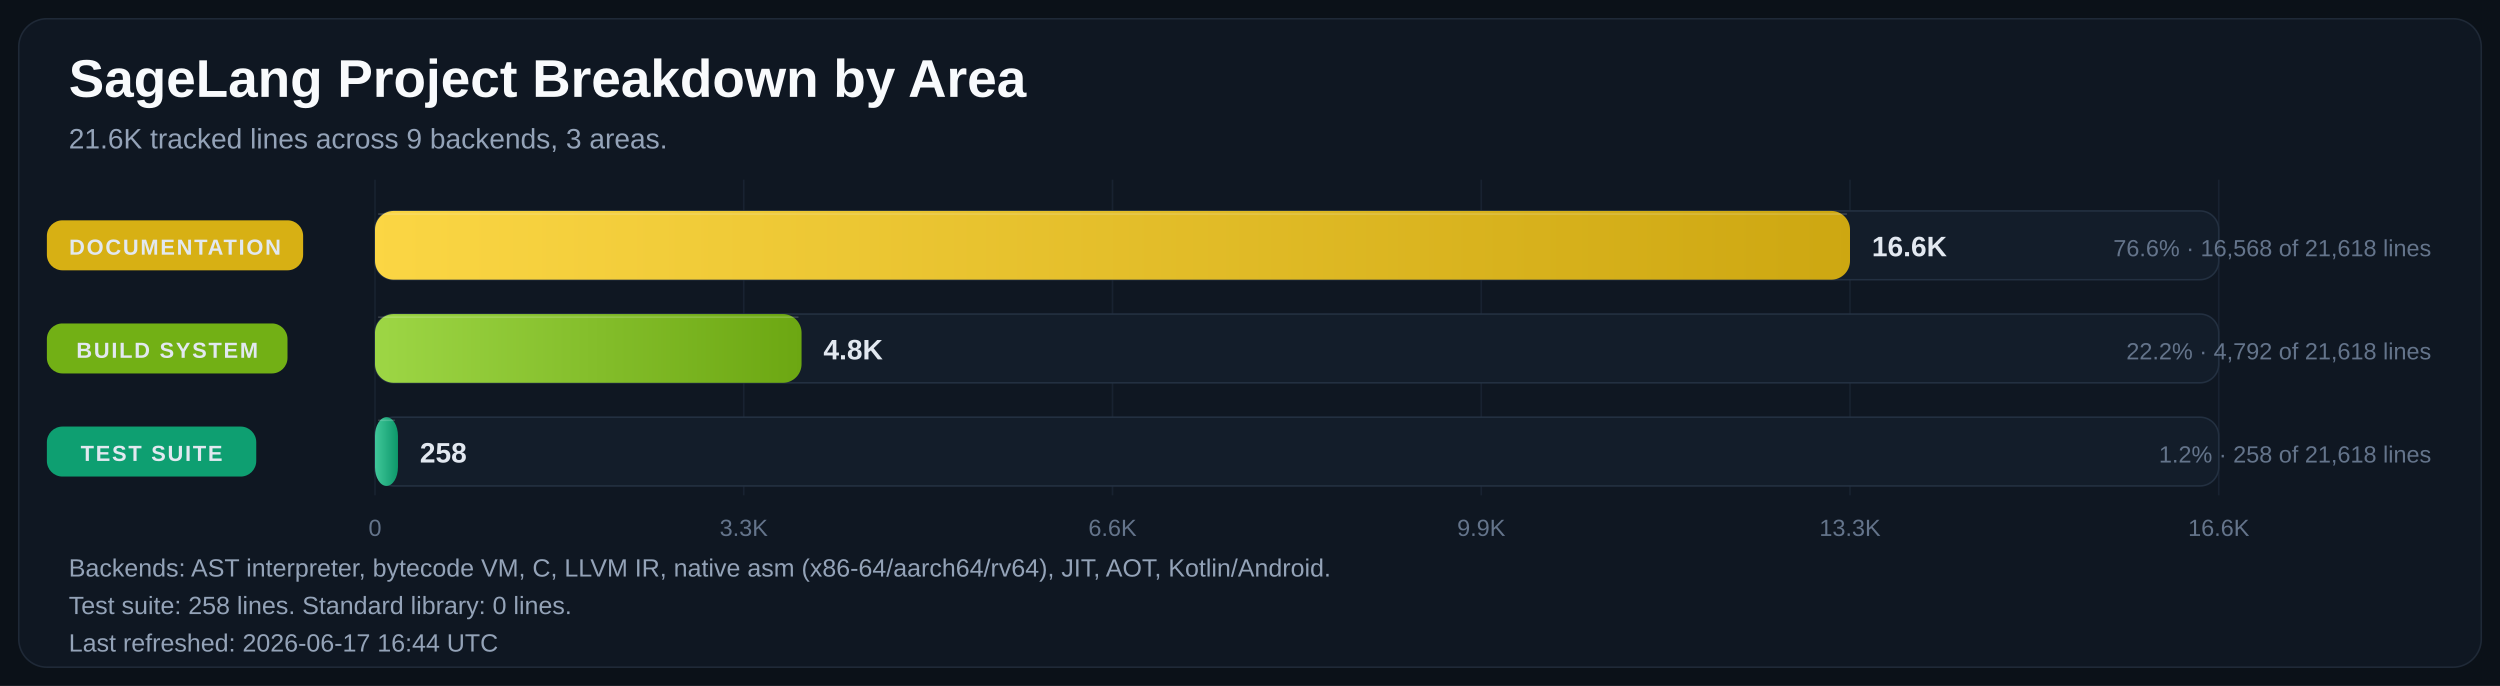
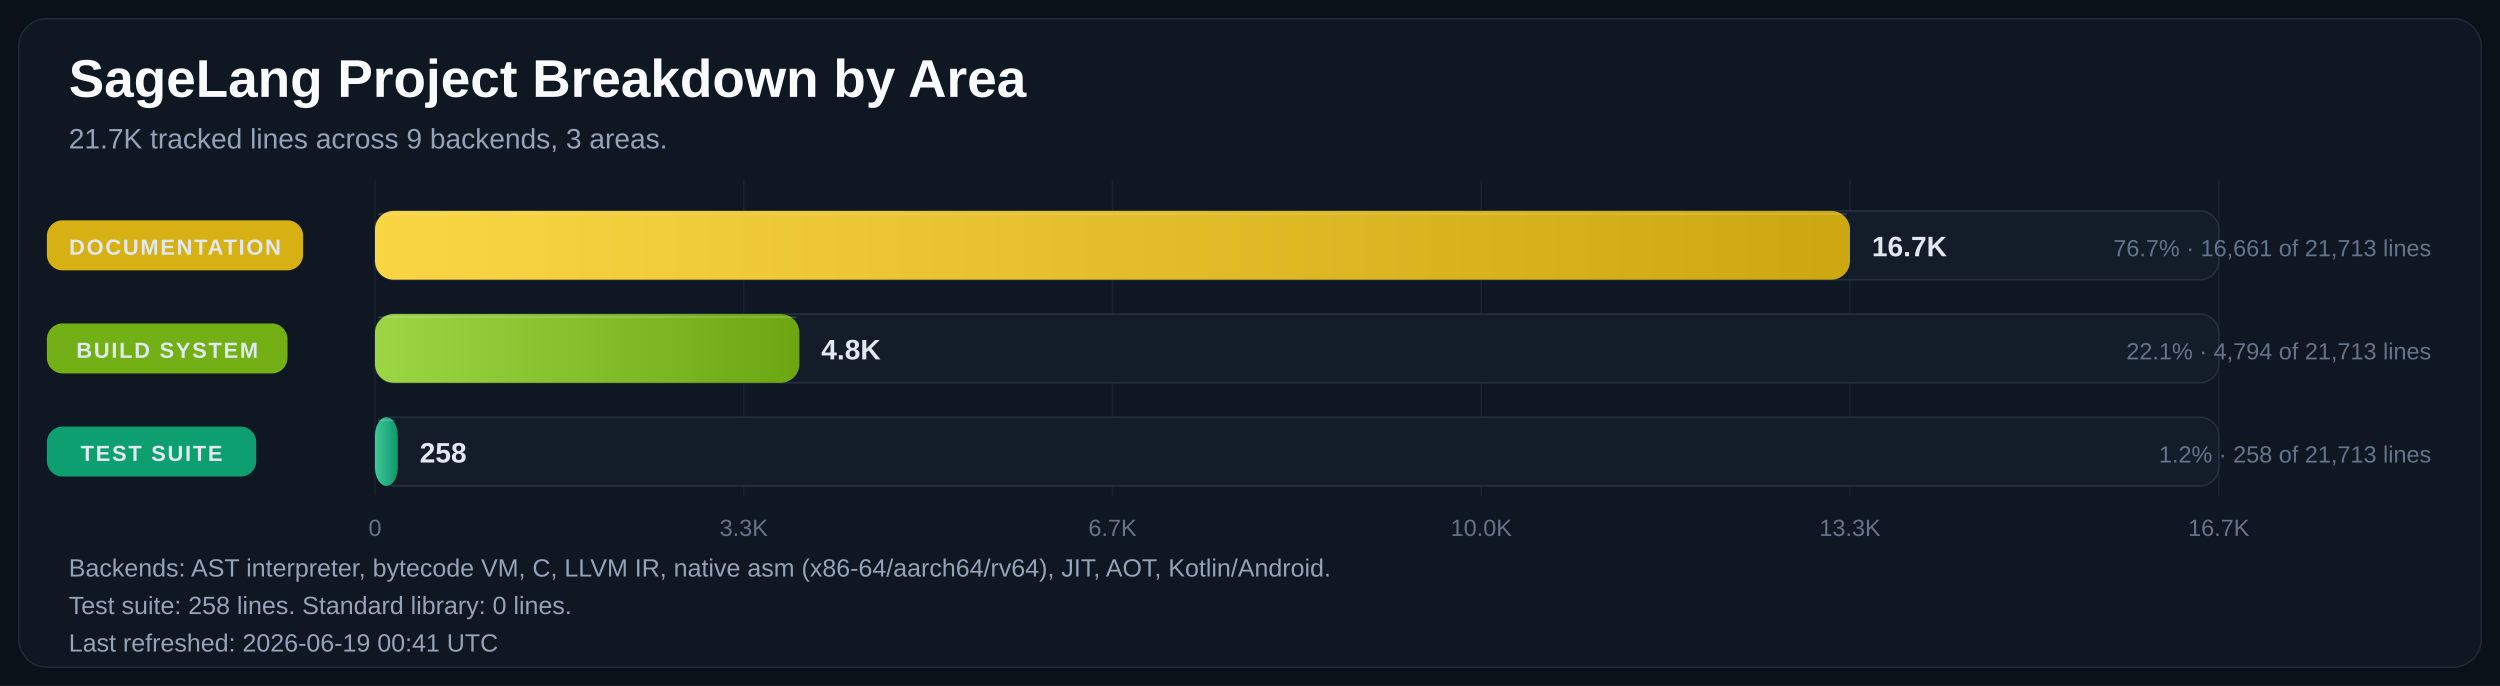
<svg xmlns="http://www.w3.org/2000/svg" width="1600" height="439" viewBox="0 0 1600 439" role="img" aria-labelledby="title desc">
  <defs>
    <linearGradient id="bar-gradient-0" x1="0%" y1="0%" x2="100%" y2="0%">
      <stop offset="0%" stop-color="#FBD644" />
      <stop offset="100%" stop-color="#CDA711" />
    </linearGradient>
    <linearGradient id="bar-gradient-1" x1="0%" y1="0%" x2="100%" y2="0%">
      <stop offset="0%" stop-color="#9DD645" />
      <stop offset="100%" stop-color="#6CA712" />
    </linearGradient>
    <linearGradient id="bar-gradient-2" x1="0%" y1="0%" x2="100%" y2="0%">
      <stop offset="0%" stop-color="#40C79A" />
      <stop offset="100%" stop-color="#0D986A" />
    </linearGradient>
  </defs>
  <rect width="100%" height="100%" fill="#0B1118" />
  <rect x="12" y="12" width="1576" height="415" rx="18" fill="#0F1722" stroke="#1F2937" />
  <text x="44" y="62" fill="#F8FAFC" font-size="34" font-family="Segoe UI, Arial, sans-serif" font-weight="700">SageLang Project Breakdown by Area</text>
-   <text x="44" y="95" fill="#94A3B8" font-size="18" font-family="Segoe UI, Arial, sans-serif">21.6K tracked lines across 9 backends, 3 areas.</text>
+   <text x="44" y="95" fill="#94A3B8" font-size="18" font-family="Segoe UI, Arial, sans-serif">21.7K tracked lines across 9 backends, 3 areas.</text>
  <line x1="240.0" y1="115" x2="240.0" y2="317" stroke="#182231" stroke-width="1" />
  <text x="240.0" y="343" text-anchor="middle" fill="#64748B" font-size="15" font-family="Segoe UI, Arial, sans-serif">0</text>
  <line x1="476.0" y1="115" x2="476.0" y2="317" stroke="#182231" stroke-width="1" />
  <text x="476.0" y="343" text-anchor="middle" fill="#64748B" font-size="15" font-family="Segoe UI, Arial, sans-serif">3.3K</text>
  <line x1="712.0" y1="115" x2="712.0" y2="317" stroke="#182231" stroke-width="1" />
-   <text x="712.0" y="343" text-anchor="middle" fill="#64748B" font-size="15" font-family="Segoe UI, Arial, sans-serif">6.6K</text>
+   <text x="712.0" y="343" text-anchor="middle" fill="#64748B" font-size="15" font-family="Segoe UI, Arial, sans-serif">6.7K</text>
  <line x1="948.0" y1="115" x2="948.0" y2="317" stroke="#182231" stroke-width="1" />
-   <text x="948.0" y="343" text-anchor="middle" fill="#64748B" font-size="15" font-family="Segoe UI, Arial, sans-serif">9.9K</text>
+   <text x="948.0" y="343" text-anchor="middle" fill="#64748B" font-size="15" font-family="Segoe UI, Arial, sans-serif">10.0K</text>
  <line x1="1184.0" y1="115" x2="1184.0" y2="317" stroke="#182231" stroke-width="1" />
  <text x="1184.0" y="343" text-anchor="middle" fill="#64748B" font-size="15" font-family="Segoe UI, Arial, sans-serif">13.3K</text>
  <line x1="1420.0" y1="115" x2="1420.0" y2="317" stroke="#182231" stroke-width="1" />
-   <text x="1420.0" y="343" text-anchor="middle" fill="#64748B" font-size="15" font-family="Segoe UI, Arial, sans-serif">16.6K</text>
+   <text x="1420.0" y="343" text-anchor="middle" fill="#64748B" font-size="15" font-family="Segoe UI, Arial, sans-serif">16.7K</text>
  <rect x="30" y="141.0" width="164" height="32" rx="10" fill="#E1B813" opacity="0.95" />
  <text x="112.0" y="163.0" text-anchor="middle" fill="#E2E8F0" font-size="14" font-family="Segoe UI, Arial, sans-serif" font-weight="700" letter-spacing="1.1">DOCUMENTATION</text>
  <rect x="240" y="135" width="1180" height="44" rx="12" fill="#131D2A" stroke="#233041" />
  <rect x="240" y="135" width="944.0" height="44" rx="12" fill="url(#bar-gradient-0)" />
  <line x1="242.0" y1="137.0" x2="1182.0" y2="137.0" stroke="#F8FAFC" stroke-opacity="0.18" />
-   <text x="1198.0" y="164.0" text-anchor="start" fill="#E2E8F0" font-size="18" font-family="Segoe UI, Arial, sans-serif" font-weight="700">16.6K</text>
-   <text x="1556" y="164.0" text-anchor="end" fill="#64748B" font-size="15" font-family="Segoe UI, Arial, sans-serif">76.6% · 16,568 of 21,618 lines</text>
+   <text x="1198.0" y="164.0" text-anchor="start" fill="#E2E8F0" font-size="18" font-family="Segoe UI, Arial, sans-serif" font-weight="700">16.7K</text>
+   <text x="1556" y="164.0" text-anchor="end" fill="#64748B" font-size="15" font-family="Segoe UI, Arial, sans-serif">76.7% · 16,661 of 21,713 lines</text>
  <rect x="30" y="207.0" width="154" height="32" rx="10" fill="#77B814" opacity="0.95" />
  <text x="107.0" y="229.0" text-anchor="middle" fill="#E2E8F0" font-size="14" font-family="Segoe UI, Arial, sans-serif" font-weight="700" letter-spacing="1.1">BUILD SYSTEM</text>
  <rect x="240" y="201" width="1180" height="44" rx="12" fill="#131D2A" stroke="#233041" />
-   <rect x="240" y="201" width="273.0" height="44" rx="12" fill="url(#bar-gradient-1)" />
-   <line x1="242.0" y1="203.0" x2="511.0" y2="203.0" stroke="#F8FAFC" stroke-opacity="0.18" />
-   <text x="527.0" y="230.0" text-anchor="start" fill="#E2E8F0" font-size="18" font-family="Segoe UI, Arial, sans-serif" font-weight="700">4.8K</text>
-   <text x="1556" y="230.0" text-anchor="end" fill="#64748B" font-size="15" font-family="Segoe UI, Arial, sans-serif">22.2% · 4,792 of 21,618 lines</text>
+   <rect x="240" y="201" width="271.6" height="44" rx="12" fill="url(#bar-gradient-1)" />
+   <line x1="242.0" y1="203.0" x2="509.6" y2="203.0" stroke="#F8FAFC" stroke-opacity="0.18" />
+   <text x="525.6" y="230.0" text-anchor="start" fill="#E2E8F0" font-size="18" font-family="Segoe UI, Arial, sans-serif" font-weight="700">4.8K</text>
+   <text x="1556" y="230.0" text-anchor="end" fill="#64748B" font-size="15" font-family="Segoe UI, Arial, sans-serif">22.1% · 4,794 of 21,713 lines</text>
  <rect x="30" y="273.0" width="134" height="32" rx="10" fill="#0EA674" opacity="0.95" />
  <text x="97.0" y="295.0" text-anchor="middle" fill="#E2E8F0" font-size="14" font-family="Segoe UI, Arial, sans-serif" font-weight="700" letter-spacing="1.1">TEST SUITE</text>
  <rect x="240" y="267" width="1180" height="44" rx="12" fill="#131D2A" stroke="#233041" />
-   <rect x="240" y="267" width="14.7" height="44" rx="12" fill="url(#bar-gradient-2)" />
-   <line x1="242.0" y1="269.0" x2="252.7" y2="269.0" stroke="#F8FAFC" stroke-opacity="0.18" />
-   <text x="268.7" y="296.0" text-anchor="start" fill="#E2E8F0" font-size="18" font-family="Segoe UI, Arial, sans-serif" font-weight="700">258</text>
-   <text x="1556" y="296.0" text-anchor="end" fill="#64748B" font-size="15" font-family="Segoe UI, Arial, sans-serif">1.2% · 258 of 21,618 lines</text>
+   <rect x="240" y="267" width="14.6" height="44" rx="12" fill="url(#bar-gradient-2)" />
+   <line x1="242.0" y1="269.0" x2="252.6" y2="269.0" stroke="#F8FAFC" stroke-opacity="0.18" />
+   <text x="268.6" y="296.0" text-anchor="start" fill="#E2E8F0" font-size="18" font-family="Segoe UI, Arial, sans-serif" font-weight="700">258</text>
+   <text x="1556" y="296.0" text-anchor="end" fill="#64748B" font-size="15" font-family="Segoe UI, Arial, sans-serif">1.2% · 258 of 21,713 lines</text>
  <text x="44" y="369" fill="#94A3B8" font-size="16" font-family="Segoe UI, Arial, sans-serif">Backends: AST interpreter, bytecode VM, C, LLVM IR, native asm (x86-64/aarch64/rv64), JIT, AOT, Kotlin/Android.</text>
  <text x="44" y="393" fill="#94A3B8" font-size="16" font-family="Segoe UI, Arial, sans-serif">Test suite: 258 lines.  Standard library: 0 lines.</text>
-   <text x="44" y="417" fill="#94A3B8" font-size="16" font-family="Segoe UI, Arial, sans-serif">Last refreshed: 2026-06-17 16:44 UTC</text>
+   <text x="44" y="417" fill="#94A3B8" font-size="16" font-family="Segoe UI, Arial, sans-serif">Last refreshed: 2026-06-19 00:41 UTC</text>
</svg>
